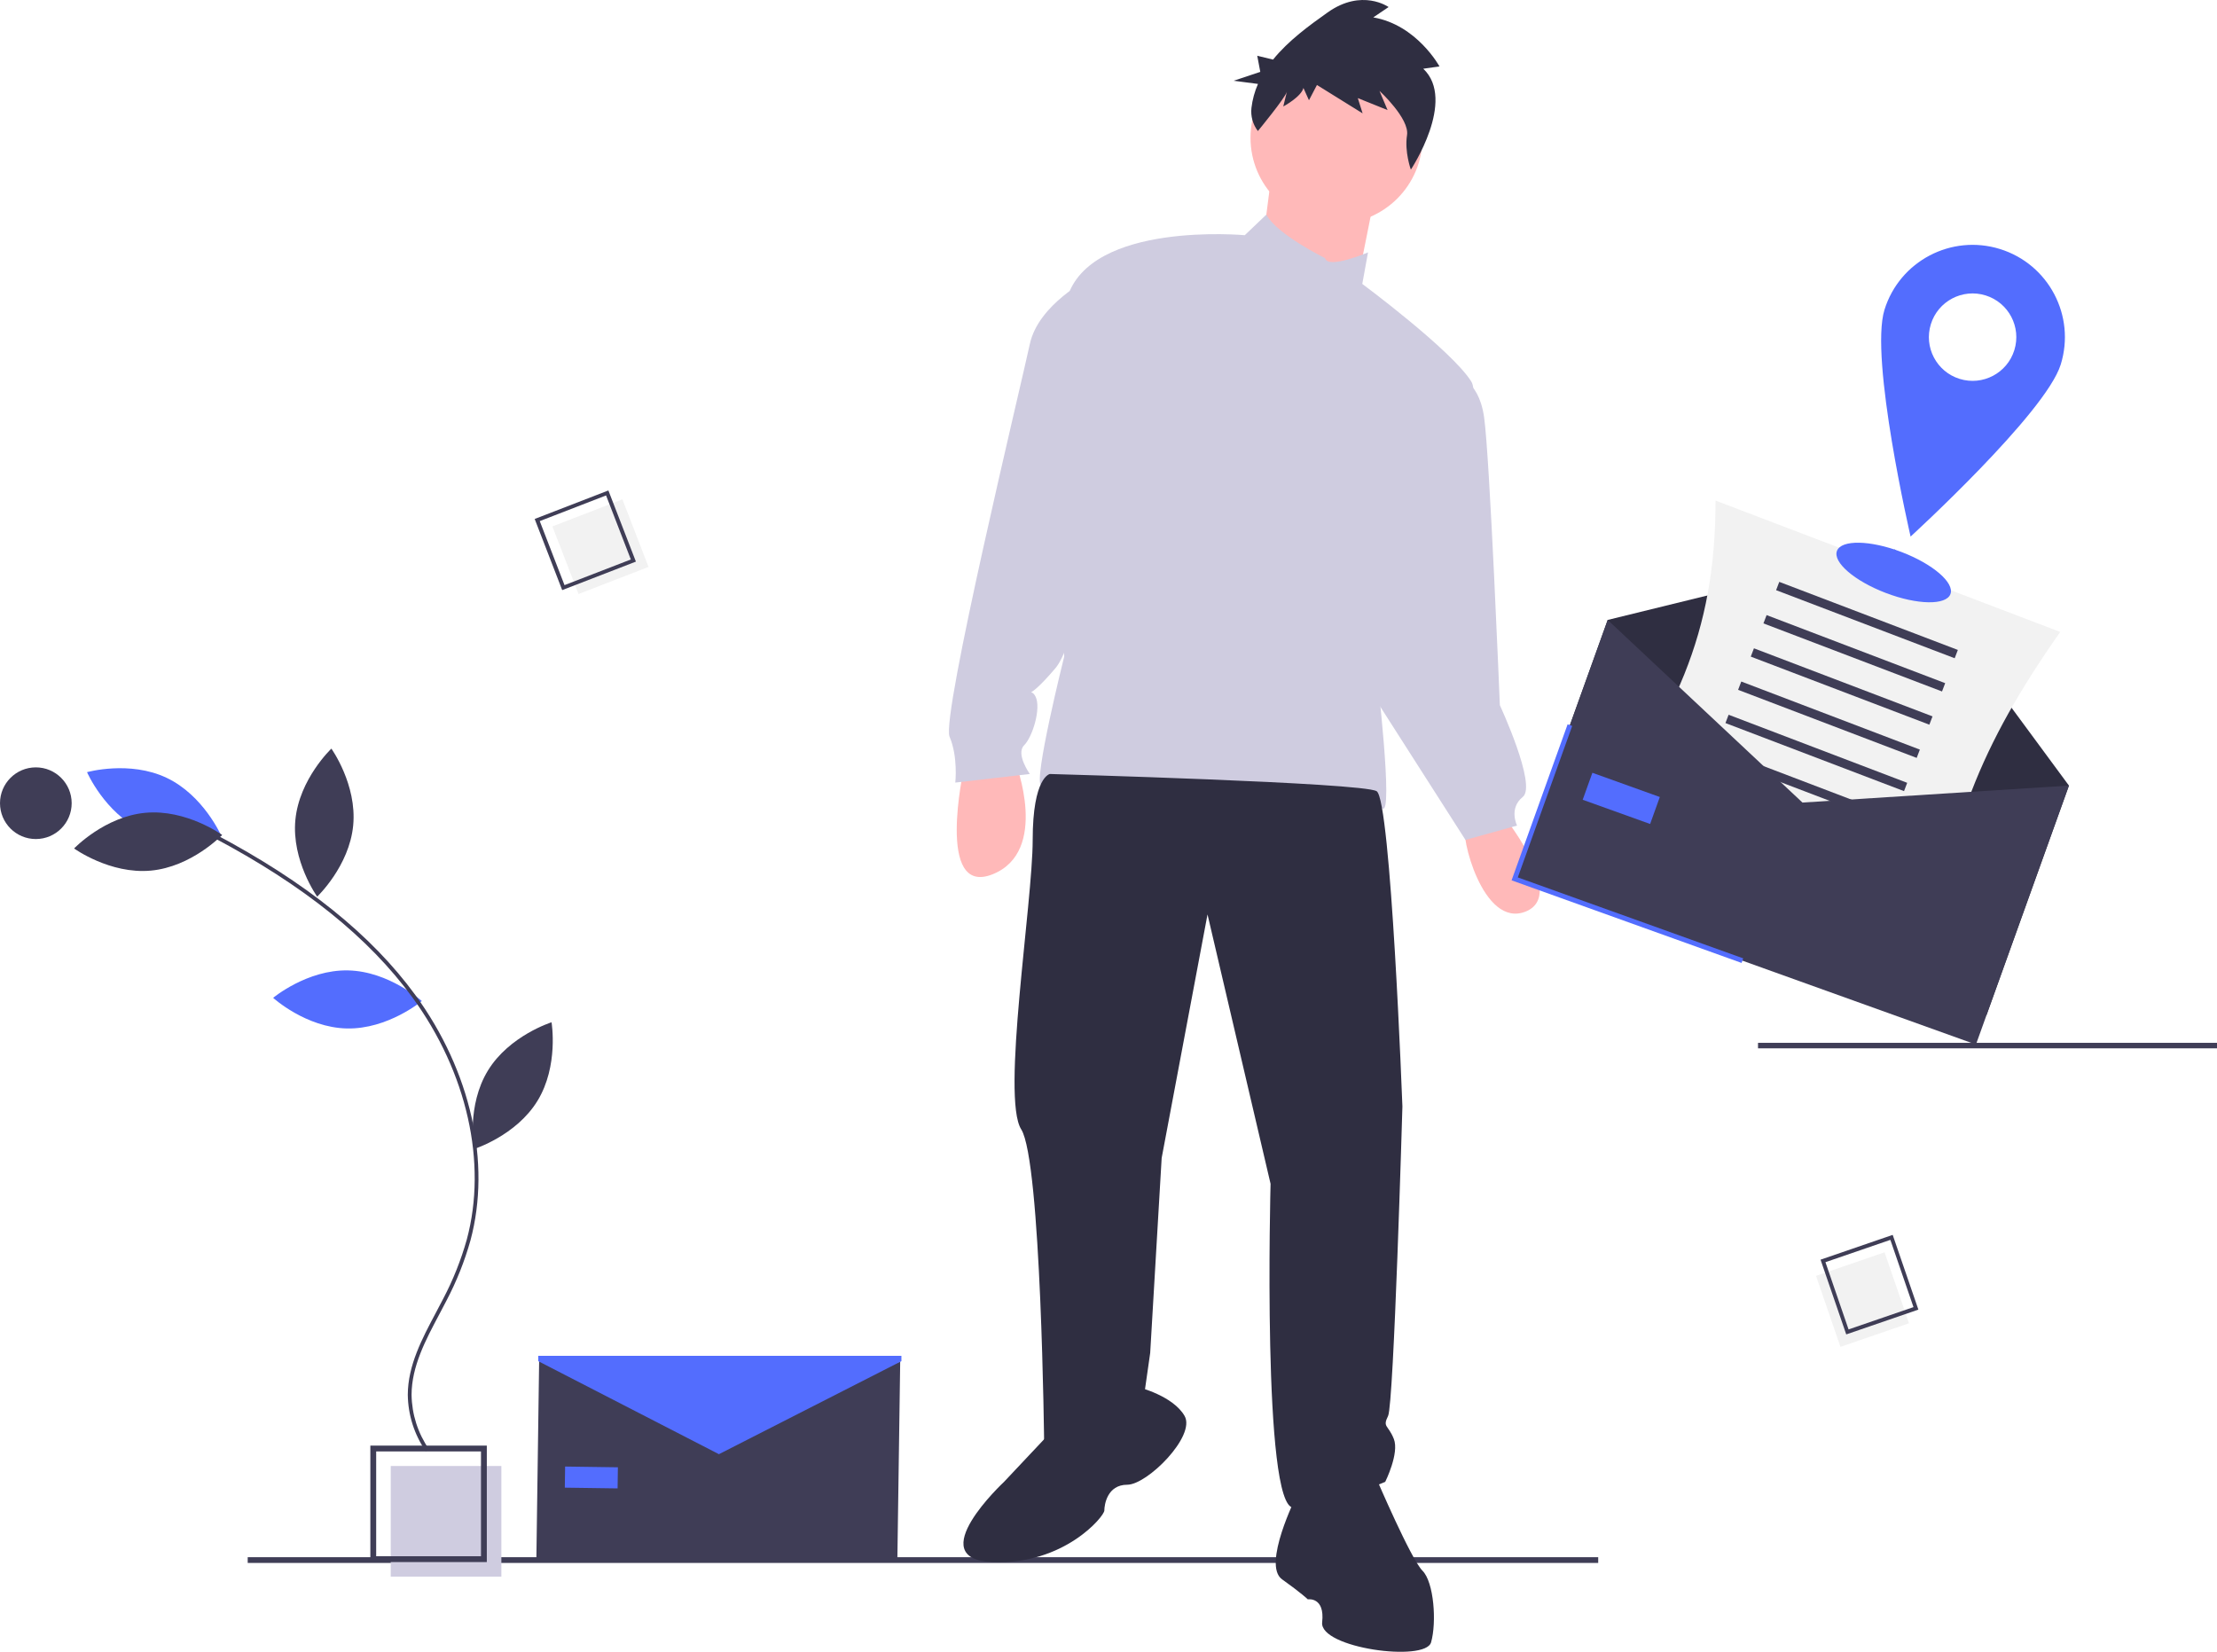
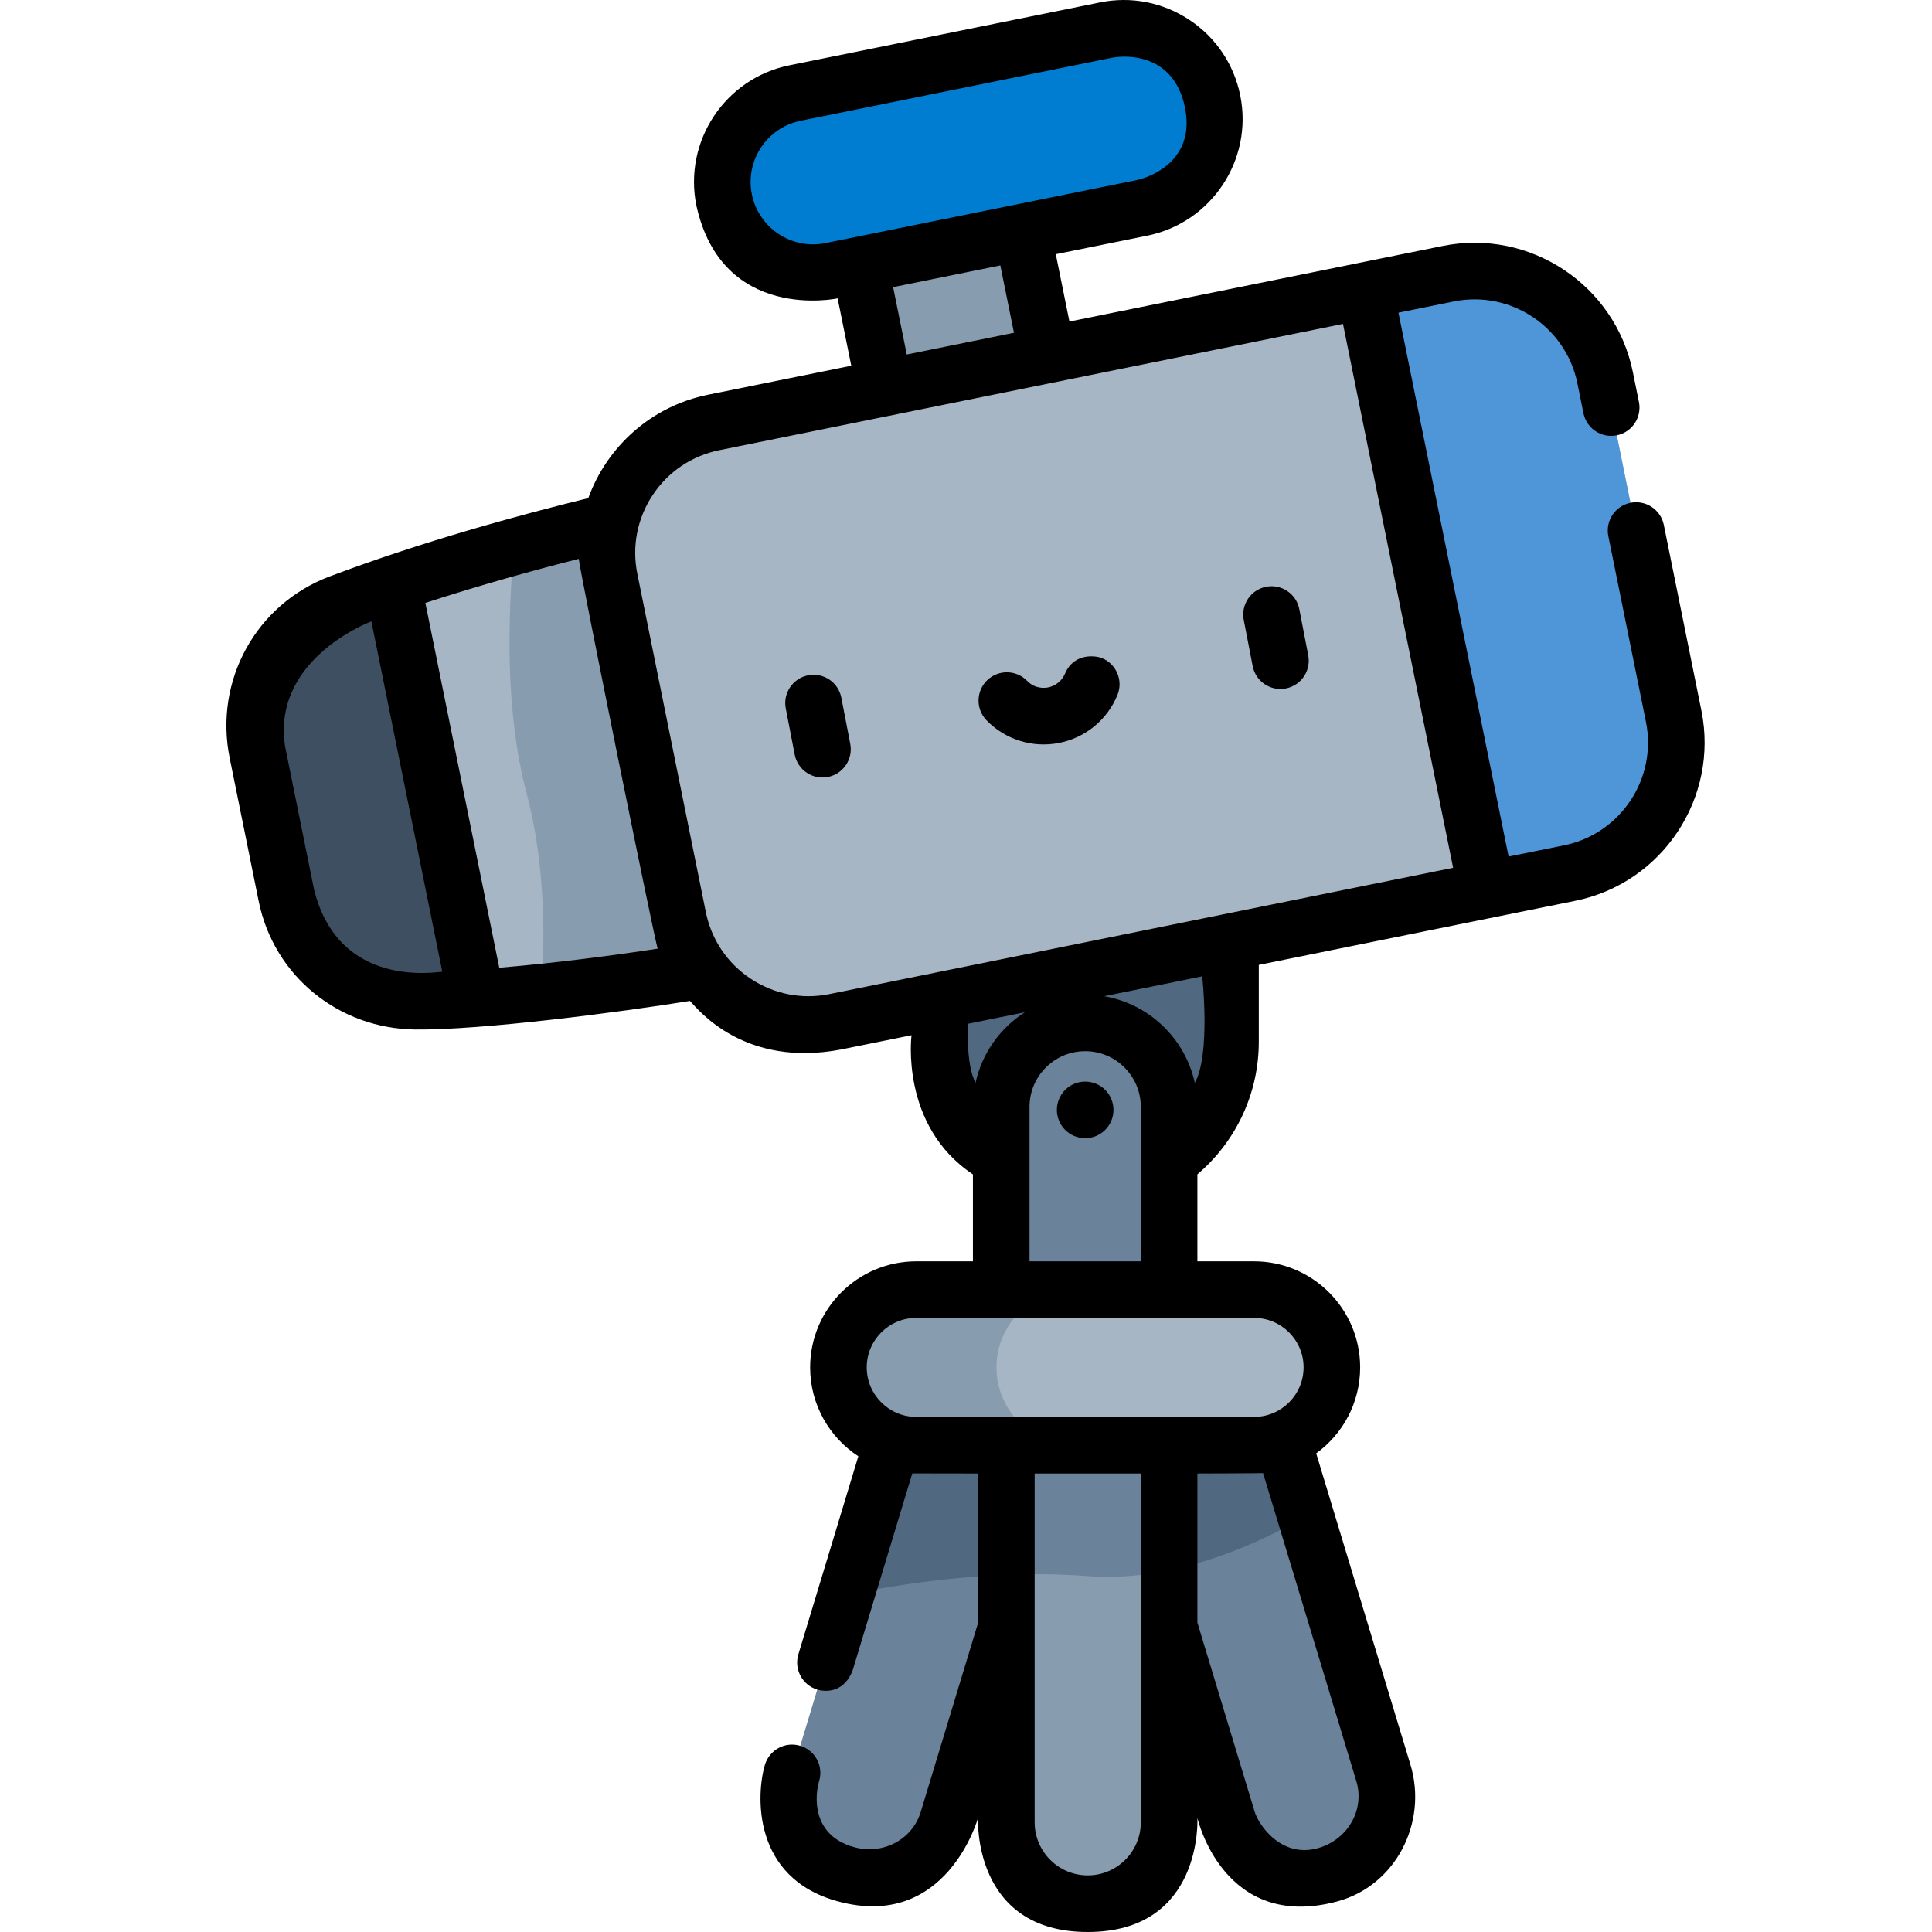
- <svg xmlns="http://www.w3.org/2000/svg" id="e0b35d3b-637f-4cd2-a9fd-b6e76c92ec56" data-name="Layer 1" width="912.921" height="680.228" viewBox="0 0 912.921 680.228">
-   <rect x="102.002" y="641.27" width="556.108" height="2.361" fill="#3f3d56" />
-   <path d="M540.457,426.261s-11.802,53.109,11.802,43.667,9.442-46.028,9.442-46.028Z" transform="translate(-143.5396 -109.886)" fill="#ffb9b9" />
-   <path d="M761.154,443.964s28.325,34.226,10.622,41.307-27.145-31.865-24.784-35.406S761.154,443.964,761.154,443.964Z" transform="translate(-143.5396 -109.886)" fill="#ffb9b9" />
-   <circle cx="550.343" cy="56.731" r="35.406" fill="#ffb9b9" />
-   <polygon points="523.789 70.304 519.068 106.89 558.014 121.052 566.276 79.745 523.789 70.304" fill="#ffb9b9" />
-   <path d="M689.162,216.186s-20.007-9.877-24.166-17.921l-8.88,8.479s-63.731-5.901-73.172,25.964-1.18,147.525-1.18,147.525-12.982,51.929-9.442,53.109,47.208,22.424,108.578,10.622c0,0,27.145-4.721,31.865-1.18s-2.36-56.65-2.36-56.65,47.208-106.218,38.947-119.2-44.848-40.127-44.848-40.127l2.36-12.982S690.342,220.906,689.162,216.186Z" transform="translate(-143.5396 -109.886)" fill="#cfcce0" />
-   <path d="M592.385,224.447s-21.244,10.622-24.784,27.145S531.015,405.018,534.556,413.279,536.916,432.162,536.916,432.162l30.685-3.541s-5.901-8.261-2.36-11.802,7.081-15.343,4.721-20.063-4.721,3.541,8.261-11.802S620.71,229.168,592.385,224.447Z" transform="translate(-143.5396 -109.886)" fill="#cfcce0" />
-   <path d="M742.271,264.574s10.032.59,12.392,17.113,6.491,118.61,6.491,118.61,15.343,33.046,9.442,37.766-2.36,11.802-2.36,11.802l-21.244,5.901-46.028-71.992Z" transform="translate(-143.5396 -109.886)" fill="#cfcce0" />
-   <path d="M575.863,428.622s-7.081,1.18-7.081,27.145-12.982,106.218-4.721,119.2,9.442,129.822,9.442,129.822,22.424,9.442,41.307-21.244l2.36-16.523,4.721-80.254,18.883-100.317L666.738,597.39s-3.541,133.363,9.442,133.363,37.766-10.622,37.766-10.622,5.901-11.802,3.541-17.703-4.721-4.721-2.36-9.442,5.901-127.462,5.901-127.462-4.721-126.281-10.622-129.822S575.863,428.622,575.863,428.622Z" transform="translate(-143.5396 -109.886)" fill="#2f2e41" />
-   <path d="M575.863,700.068l-18.883,20.063s-34.226,31.865-4.721,33.046,46.028-18.883,46.028-21.244,1.18-10.622,9.442-10.622,28.325-20.063,23.604-28.325-18.883-11.802-18.883-11.802Z" transform="translate(-143.5396 -109.886)" fill="#2f2e41" />
-   <path d="M677.36,726.032s-14.162,28.325-5.901,34.226,10.622,8.261,10.622,8.261,7.081-1.18,5.901,9.442,42.487,16.523,44.848,8.261,1.18-24.784-3.541-29.505-18.883-37.766-18.883-37.766S695.063,701.248,677.36,726.032Z" transform="translate(-143.5396 -109.886)" fill="#2f2e41" />
-   <path d="M729.616,138.187l6.67-.947s-9.285-17.09-27.256-20.193l6.308-4.258s-10.962-7.834-25.129,2.236c-7.447,5.293-16.094,11.542-22.454,19.406l-6.506-1.59,1.254,6.643-10.965,3.656L661.555,144.45a34.395,34.395,0,0,0-2.688,9.853,13.21,13.21,0,0,0,2.647,9.543h0s11.346-13.754,11.94-16.187l-1.486,6.081s7.413-3.988,8.304-7.636l2.274,5.066,3.292-6.284L704.638,156.569l-1.976-6.282,12.257,4.929-3.336-7.903s12.428,11.414,11.346,18.238c-1.082,6.824,1.572,14.189,1.572,14.189S743.403,151.222,729.616,138.187Z" transform="translate(-143.5396 -109.886)" fill="#2f2e41" />
-   <rect x="723.921" y="429.45" width="189" height="2.262" fill="#3f3d56" />
-   <rect x="160.896" y="603.708" width="45.558" height="45.558" fill="#cfcce0" />
-   <path d="M344,753.158H296.044V705.202h47.956Zm-45.558-2.398H341.602V707.6H298.442Z" transform="translate(-143.5396 -109.886)" fill="#3f3d56" />
-   <rect x="375.348" y="320.092" width="30.913" height="29.842" transform="translate(-238.0735 53.63808) rotate(-21.14419)" fill="#f2f2f2" />
-   <path d="M405.393,341.159l-30.349,11.738-11.331-29.298L394.061,311.861Zm-29.398,9.686,27.314-10.564-10.198-26.368-27.314,10.564Z" transform="translate(-143.5396 -109.886)" fill="#3f3d56" />
-   <rect x="895.028" y="630.141" width="30.913" height="29.842" transform="translate(1080.944 -535.5666) rotate(71.02706)" fill="#f2f2f2" />
-   <path d="M903.789,659.407,893.21,628.635l29.706-10.213,10.579,30.772Zm-8.565-29.744,9.521,27.695,26.736-9.192-9.521-27.695Z" transform="translate(-143.5396 -109.886)" fill="#3f3d56" />
-   <path d="M286.88,509.508c16.904.363,30.35,12.612,30.35,12.612s-13.96,11.662-30.863,11.299S256.017,520.807,256.017,520.807,269.977,509.145,286.88,509.508Z" transform="translate(-143.5396 -109.886)" fill="#536dfe" />
-   <path d="M201.897,451.807c15.272,7.255,32.783,2.335,32.783,2.335s-7.249-16.683-22.52-23.938-32.783-2.335-32.783-2.335S186.626,444.552,201.897,451.807Z" transform="translate(-143.5396 -109.886)" fill="#536dfe" />
-   <path d="M203.45,444.597c16.837-1.539,31.575,9.123,31.575,9.123s-12.561,13.156-29.398,14.695-31.575-9.123-31.575-9.123S186.613,446.136,203.45,444.597Z" transform="translate(-143.5396 -109.886)" fill="#3f3d56" />
-   <path d="M265.17,447.512c-1.614,16.83,8.982,31.615,8.982,31.615s13.212-12.502,14.826-29.332-8.982-31.615-8.982-31.615S266.784,430.682,265.17,447.512Z" transform="translate(-143.5396 -109.886)" fill="#3f3d56" />
-   <path d="M344.466,550.732c-8.831,14.418-5.793,32.352-5.793,32.352s17.357-5.442,26.188-19.859,5.793-32.352,5.793-32.352S353.297,536.314,344.466,550.732Z" transform="translate(-143.5396 -109.886)" fill="#3f3d56" />
-   <path d="M318.845,707.49l1.287-.87a40.321,40.321,0,0,1-7.116-22.361c.036-11.694,5.78-22.51,11.335-32.97,1.031-1.942,2.059-3.877,3.047-5.811a126.848,126.848,0,0,0,9.866-24.768c8.616-32.02.133-69.797-22.692-101.055-18.107-24.796-45.099-46.479-82.518-66.288l-.727,1.373c37.206,19.696,64.025,41.23,81.99,65.832,22.551,30.881,30.942,68.165,22.446,99.735a125.341,125.341,0,0,1-9.749,24.465c-.986,1.927-2.009,3.855-3.037,5.789-5.643,10.627-11.479,21.615-11.516,33.694A41.888,41.888,0,0,0,318.845,707.49Z" transform="translate(-143.5396 -109.886)" fill="#3f3d56" />
-   <circle cx="14.756" cy="330.767" r="14.756" fill="#3f3d56" />
-   <polygon points="818.044 417.926 628.109 349.709 662.018 255.296 780.281 226.293 851.954 323.514 818.044 417.926" fill="#2f2e41" />
-   <path d="M938.575,509.09,796.635,454.984c36.848-49.357,53.325-84.173,53.337-138.959L991.912,370.131C958.937,416.972,945.147,452.185,938.575,509.09Z" transform="translate(-143.5396 -109.886)" fill="#f2f2f2" />
-   <rect x="872.979" y="363.4" width="78.696" height="3.66" transform="translate(46.39006 -410.8959) rotate(20.86657)" fill="#3f3d56" />
-   <rect x="867.764" y="377.081" width="78.696" height="3.66" transform="translate(50.92105 -408.141) rotate(20.86657)" fill="#3f3d56" />
-   <rect x="862.549" y="390.762" width="78.696" height="3.66" transform="translate(55.45204 -405.3861) rotate(20.86657)" fill="#3f3d56" />
-   <rect x="857.334" y="404.442" width="78.696" height="3.66" transform="translate(59.98302 -402.6313) rotate(20.86657)" fill="#3f3d56" />
-   <rect x="852.119" y="418.123" width="78.696" height="3.66" transform="translate(64.51401 -399.8764) rotate(20.86657)" fill="#3f3d56" />
-   <rect x="846.904" y="431.804" width="78.696" height="3.66" transform="translate(69.045 -397.1215) rotate(20.86657)" fill="#3f3d56" />
-   <rect x="841.689" y="445.485" width="78.696" height="3.66" transform="translate(73.57599 -394.3667) rotate(20.86657)" fill="#3f3d56" />
-   <rect x="836.473" y="459.166" width="78.696" height="3.66" transform="translate(78.10697 -391.6118) rotate(20.86657)" fill="#3f3d56" />
-   <polygon points="813.656 430.144 623.721 361.927 662.018 255.296 742.226 330.502 851.954 323.514 813.656 430.144" fill="#3f3d56" />
-   <polygon points="717.148 396.545 622.442 362.53 645.518 298.277 647.401 298.953 625.001 361.323 717.824 394.662 717.148 396.545" fill="#536dfe" />
-   <rect x="796.39" y="432.766" width="29.505" height="11.802" transform="matrix(0.94114, 0.33802, -0.33802, 0.94114, 52.48444, -358.2489)" fill="#536dfe" />
-   <polygon points="369.521 642.111 220.865 642.032 222.032 558.576 295.91 591.781 370.688 560.655 369.521 642.111" fill="#3f3d56" />
-   <rect x="376.179" y="713.977" width="21.736" height="8.694" transform="translate(-133.4577 -115.2277) rotate(0.80117)" fill="#536dfe" />
-   <polygon points="371.185 560.541 296.045 598.848 221.641 560.541 221.641 558.331 371.185 558.331 371.185 560.541" fill="#536dfe" />
-   <ellipse cx="923.327" cy="345.645" rx="9.03" ry="25" transform="translate(127.9304 975.4112) rotate(-69.13343)" fill="#536dfe" />
-   <path d="M967.105,212.439a38,38,0,0,0-47.569,25.003c-6.231,20.04,10.751,93.405,10.751,93.405s55.59-50.798,61.822-70.839A38,38,0,0,0,967.105,212.439ZM950.477,265.913a18,18,0,1,1,22.533-11.844A18,18,0,0,1,950.477,265.913Z" transform="translate(-143.5396 -109.886)" fill="#536dfe" />
+ <svg xmlns="http://www.w3.org/2000/svg" height="512pt" viewBox="-60 0 512 512.001" width="512pt">
+   <path d="m227.582 314.637c-21.273 0-38.52-17.246-38.52-38.52v-81.926h77.039v81.926c0 21.27-17.246 38.52-38.52 38.52zm0 0" fill="#516980" />
+   <path d="m207.312 43.457 14.211 70.168-43.113 8.73-14.207-70.164zm0 0" fill="#889cb0" />
+   <path d="m151.504 252.387-24.234-119.66s-51.129 9.637-97.273 27.059c-15.984 6.035-25.172 22.844-21.781 39.59l7.68 37.93c3.395 16.746 18.395 28.656 35.469 27.996 49.285-1.898 100.141-12.914 100.141-12.914zm0 0" fill="#a7b6c5" />
+   <path d="m151.504 252.387-24.234-119.66s-22.441 4.23-51.008 12.148c-1.723 18.129-2.461 43.633 3.246 65.164 4.855 18.316 5.047 37.703 3.934 52.91 37.055-3.848 68.062-10.562 68.062-10.562zm0 0" fill="#889cb0" />
+   <path d="m119.707 243.219-18.16-89.676c-3.867-19.098 8.48-37.719 27.582-41.586l194.668-39.418c19.098-3.867 37.715 8.48 41.586 27.582l18.156 89.672c3.867 19.098-8.48 37.719-27.578 41.586l-194.672 39.418c-19.098 3.867-37.715-8.48-41.582-27.578zm0 0" fill="#a7b6c5" />
+   <path d="m383.539 189.793-18.16-89.676c-3.867-19.098-22.484-31.445-41.582-27.578l-22.031 4.461 32.164 158.84 22.031-4.461c19.098-3.867 31.445-22.488 27.578-41.586zm0 0" fill="#4f96d9" />
+   <path d="m8.215 199.375 7.68 37.93c3.395 16.746 18.395 28.656 35.469 27.996 4.973-.191 9.961-.477 14.914-.832l-22.219-109.719c-4.699 1.602-9.406 3.277-14.062 5.035-15.984 6.035-25.172 22.844-21.781 39.59zm0 0" fill="#3e4f61" />
+   <path d="m131.898 52.988c-2.633-13.016 5.781-25.699 18.793-28.332l82.309-16.668c13.012-2.637 25.695 5.777 28.328 18.789 2.637 13.012-5.777 25.699-18.789 28.332l-82.309 16.668c-13.012 2.637-25.695-5.777-28.332-18.789zm0 0" fill="#007dd0" />
+   <path d="m249.824 362.379h-44.488v-69.059c0-12.285 9.961-22.246 22.246-22.246 12.285 0 22.242 9.961 22.242 22.246zm0 0" fill="#6a829a" />
+   <path d="m164.293 496.723c-11.398-3.449-17.844-15.488-14.391-26.891l36.258-119.754 41.281 12.496-36.254 119.758c-3.453 11.398-15.492 17.844-26.895 14.391zm0 0" fill="#6a829a" />
+   <path d="m210.895 417.234 16.547-54.66-41.281-12.496-21.984 72.609c11.727-2.398 28.672-5.102 46.719-5.453zm0 0" fill="#516980" />
+   <path d="m292.219 496.723c11.402-3.449 17.848-15.488 14.395-26.891l-36.258-119.754-41.285 12.496 36.258 119.758c3.453 11.398 15.492 17.844 26.891 14.391zm0 0" fill="#6a829a" />
+   <path d="m286.035 401.859-15.68-51.781-41.285 12.496 16.453 54.344c15.363-2.387 29.648-8.844 40.512-15.059zm0 0" fill="#516980" />
+   <path d="m228.258 504.5c-11.91 0-21.566-9.656-21.566-21.566v-125.125h43.133v125.125c0 11.91-9.656 21.566-21.566 21.566zm0 0" fill="#889cb0" />
+   <path d="m206.691 417.355c7.051-.277 14.324-.223 21.566.332 7.309.562 14.574-.098 21.566-1.539v-58.34h-43.133zm0 0" fill="#6a829a" />
+   <path d="m272.348 382.996h-89.535c-11.383 0-20.617-9.23-20.617-20.617 0-11.387 9.23-20.617 20.617-20.617h89.535c11.387 0 20.617 9.23 20.617 20.617 0 11.383-9.23 20.617-20.617 20.617zm0 0" fill="#a7b6c5" />
+   <path d="m204.082 362.379c0-11.387 9.23-20.617 20.617-20.617h-41.883c-11.387 0-20.617 9.23-20.617 20.617 0 11.383 9.23 20.617 20.617 20.617h41.883c-11.387 0-20.617-9.234-20.617-20.617zm0 0" fill="#889cb0" />
+   <path d="m286.695 173.664-2.363-12.227c-.789-4.066-4.723-6.727-8.789-5.941-4.066.789-6.727 4.723-5.938 8.789l2.363 12.223c.785 4.07 4.719 6.73 8.785 5.941 4.066-.785 6.727-4.719 5.941-8.785zm0 0" />
+   <path d="m162.965 184.895c-.785-4.066-4.719-6.727-8.785-5.938-4.07.785-6.73 4.719-5.941 8.785l2.363 12.227c.785 4.066 4.719 6.727 8.785 5.941 4.066-.789 6.727-4.723 5.941-8.789zm0 0" />
+   <path d="m232.043 174.406c-1.402-.578-7.324-1.633-9.789 4.082-1.18 2.738-3.527 3.496-4.504 3.684-.977.191-3.473.398-5.555-1.742-2.891-2.965-7.637-3.027-10.605-.141-2.965 2.891-3.027 7.641-.141 10.605 4.98 5.117 12.137 7.359 19.148 6.004 7.008-1.352 12.812-6.102 15.531-12.703 1.574-3.832-.254-8.215-4.086-9.789zm0 0" />
+   <path d="m235.082 294.133c0 4.141-3.359 7.5-7.5 7.5-4.145 0-7.5-3.359-7.5-7.5 0-4.145 3.355-7.5 7.5-7.5 4.141 0 7.5 3.355 7.5 7.5zm0 0" />
+   <path d="m390.891 188.305-9.961-49.195c-.824-4.059-4.781-6.688-8.84-5.863-4.062.824-6.688 4.781-5.863 8.84l9.961 49.195c3.043 15.016-6.699 29.707-21.715 32.746l-14.68 2.969-29.188-144.133 14.68-2.973c15.016-3.039 29.703 6.703 32.742 21.715l1.602 7.902c.824 4.059 4.781 6.684 8.84 5.859 4.059-.82 6.684-4.777 5.863-8.836l-1.602-7.902c-4.68-23.121-27.301-38.121-50.422-33.441l-98.898 20.027-3.613-17.848 24.23-4.906c17.047-3.453 28.105-20.125 24.652-37.172-1.668-8.258-6.457-15.367-13.48-20.023-7.02-4.656-15.434-6.301-23.688-4.629l-82.309 16.668c-17.047 3.449-28.105 20.125-24.652 37.172 6.867 31.141 37.434 24.598 37.434 24.598l3.613 17.844-37.961 7.688c-15.148 3.066-26.809 13.836-31.734 27.402-18.078 4.426-43.988 11.484-68.555 20.762-19.5 7.359-30.637 27.586-26.484 48.09l7.684 37.934c4.039 19.957 21.316 33.785 41.438 34.035 17.531.215 54.383-4.602 72.871-7.574 2.297 2.477 14.457 17.684 39.922 12.891l18.785-3.801s-3.121 23.988 16.273 36.871v23.047h-15.023c-15.5 0-28.117 12.613-28.117 28.117 0 9.844 5.09 18.516 12.773 23.543l-15.891 52.48c-1.199 3.965 1.043 8.152 5.008 9.352.723.219 6.566 1.883 9.352-5.004l15.828-52.281c.348.012 17.426.027 17.426.027v39.609c-.066.168-15.184 50.055-15.184 50.055-2.25 7.422-10.051 11.406-17.539 9.387-11.629-3.133-10.477-13.941-9.391-17.539 1.203-3.965-1.039-8.152-5.004-9.352-3.961-1.199-8.148 1.039-9.352 5.004-2.25 7.43-3.715 29.996 19.398 36.242 28.781 7.781 37.066-22.125 37.066-22.125s-1.605 30.223 29.07 30.223c30.672 0 29.066-30.223 29.066-30.223s6.883 30.223 37.066 22.125c15.48-4.152 24.043-20.902 19.398-36.242l-24.98-82.508c7.055-5.113 11.652-13.414 11.652-22.773 0-15.504-12.609-28.117-28.113-28.117h-15.023v-23.055c10.254-8.703 16.273-21.508 16.273-35.09v-20.41l83.848-16.977c23.125-4.684 38.125-27.305 33.445-50.426zm-251.641-136.805c-1.809-8.938 3.992-17.684 12.93-19.492l82.309-16.668c4.332-.875 16.512-.988 19.492 12.926 2.98 13.918-8.598 18.617-12.93 19.496l-82.309 16.664c-8.938 1.809-17.68-3.988-19.492-12.926zm37.438 24.598 28.41-5.754 3.613 17.848-28.41 5.754zm-153.441 159.719-7.68-37.934c-3.531-22.492 20.922-32.508 22.852-33.207l18.801 92.844c-2.051.109-27.43 4.426-33.973-21.703zm49.062 20.648-19.582-96.688c14.656-4.766 28.891-8.695 40.652-11.68.086 2.293 20.098 101.152 20.914 103.312-12.035 1.832-26.66 3.75-41.984 5.055zm87.492 6.98c-7.273 1.473-14.684.023-20.867-4.078-6.188-4.102-10.402-10.367-11.879-17.641l-18.156-89.672c-1.473-7.273-.023-14.688 4.078-20.871 4.102-6.184 10.367-10.402 17.641-11.875l165.289-33.469 29.188 144.137zm36.762 7.859 15.02-3.043c-6.547 4.195-11.344 10.875-13.055 18.703-2.652-4.969-1.965-15.66-1.965-15.66zm31.695 225.695c-7.758 0-14.066-6.309-14.066-14.066v-92.438h28.133v92.438c0 7.758-6.309 14.066-14.066 14.066zm71.18-24.996c2.246 7.426-2.039 15.066-9.391 17.543-10.168 3.422-16.449-5.793-17.539-9.391l-15.184-50.145v-39.516s16.617-.043 17.402-.109zm-13.973-109.625c0 7.23-5.883 13.117-13.117 13.117h-89.535c-7.23 0-13.117-5.887-13.117-13.117 0-7.234 5.887-13.117 13.117-13.117h89.535c7.234 0 13.117 5.883 13.117 13.117zm-72.629-28.117v-40.941c0-8.133 6.617-14.746 14.746-14.746 8.129 0 14.742 6.613 14.742 14.746v40.941zm43.801-47.297c-2.57-11.75-12.098-20.918-24.031-22.957l25.996-5.266s2.27 20.691-1.965 28.223zm0 0" />
</svg>
